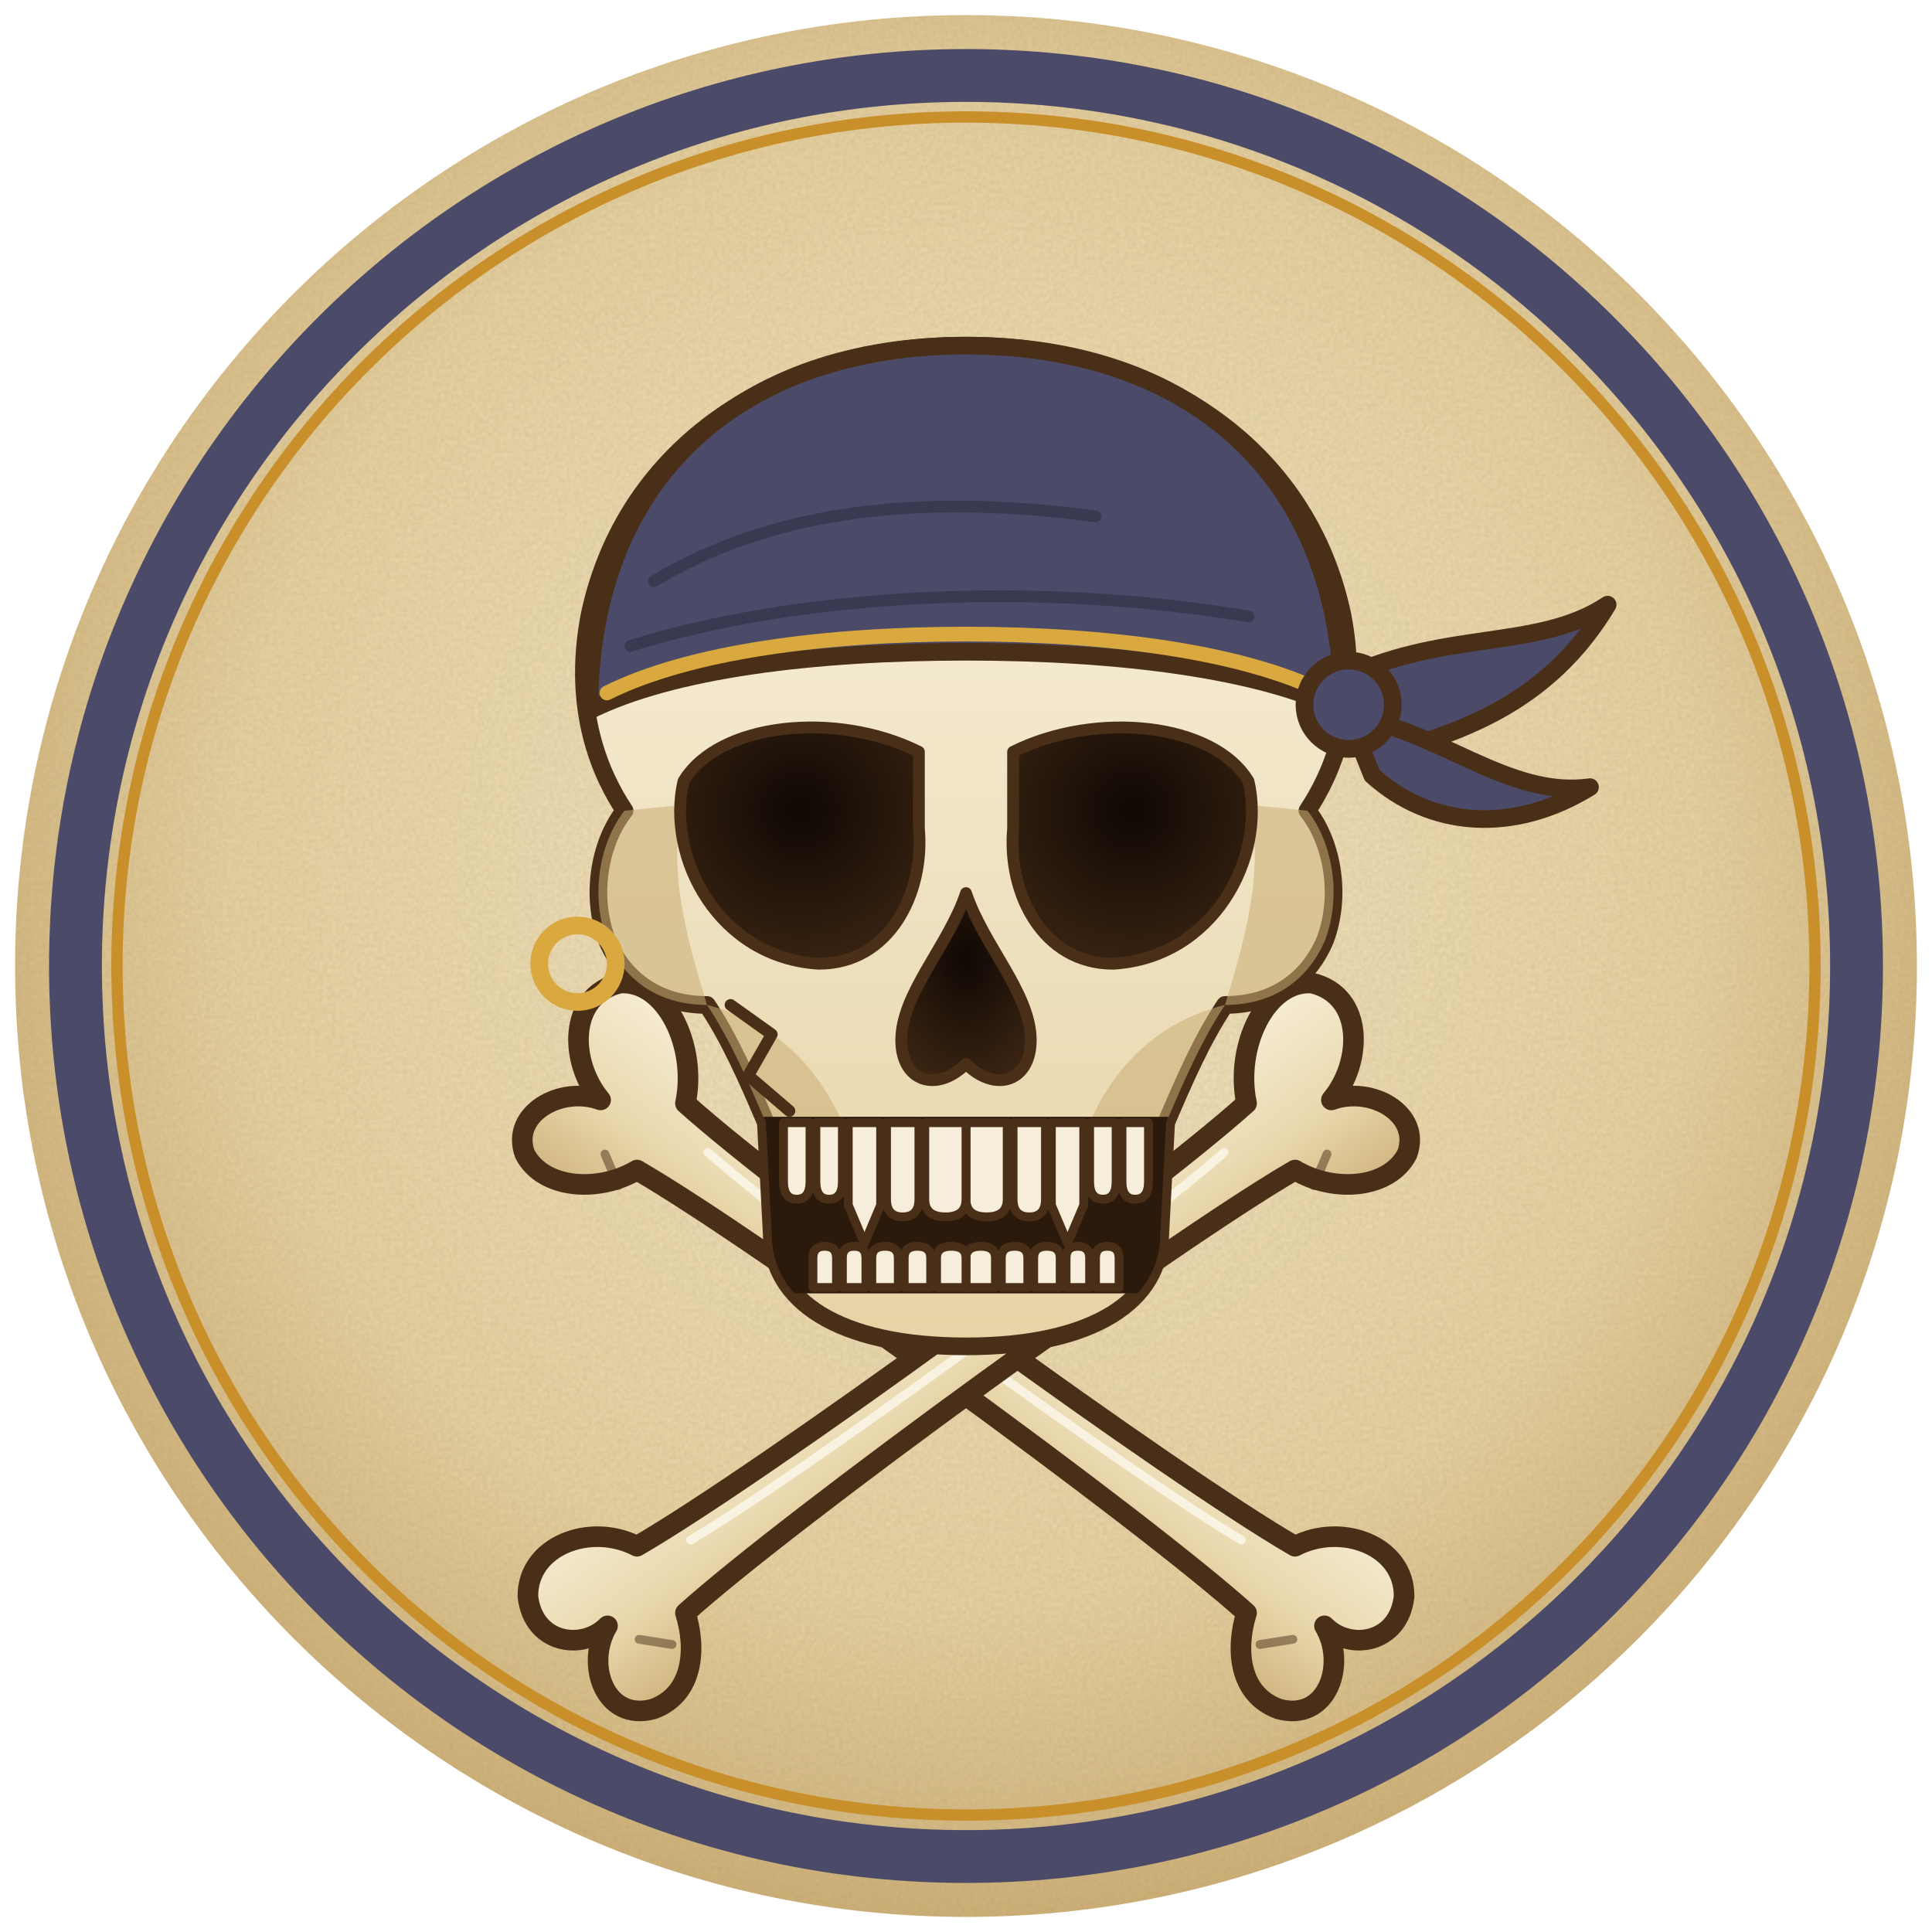
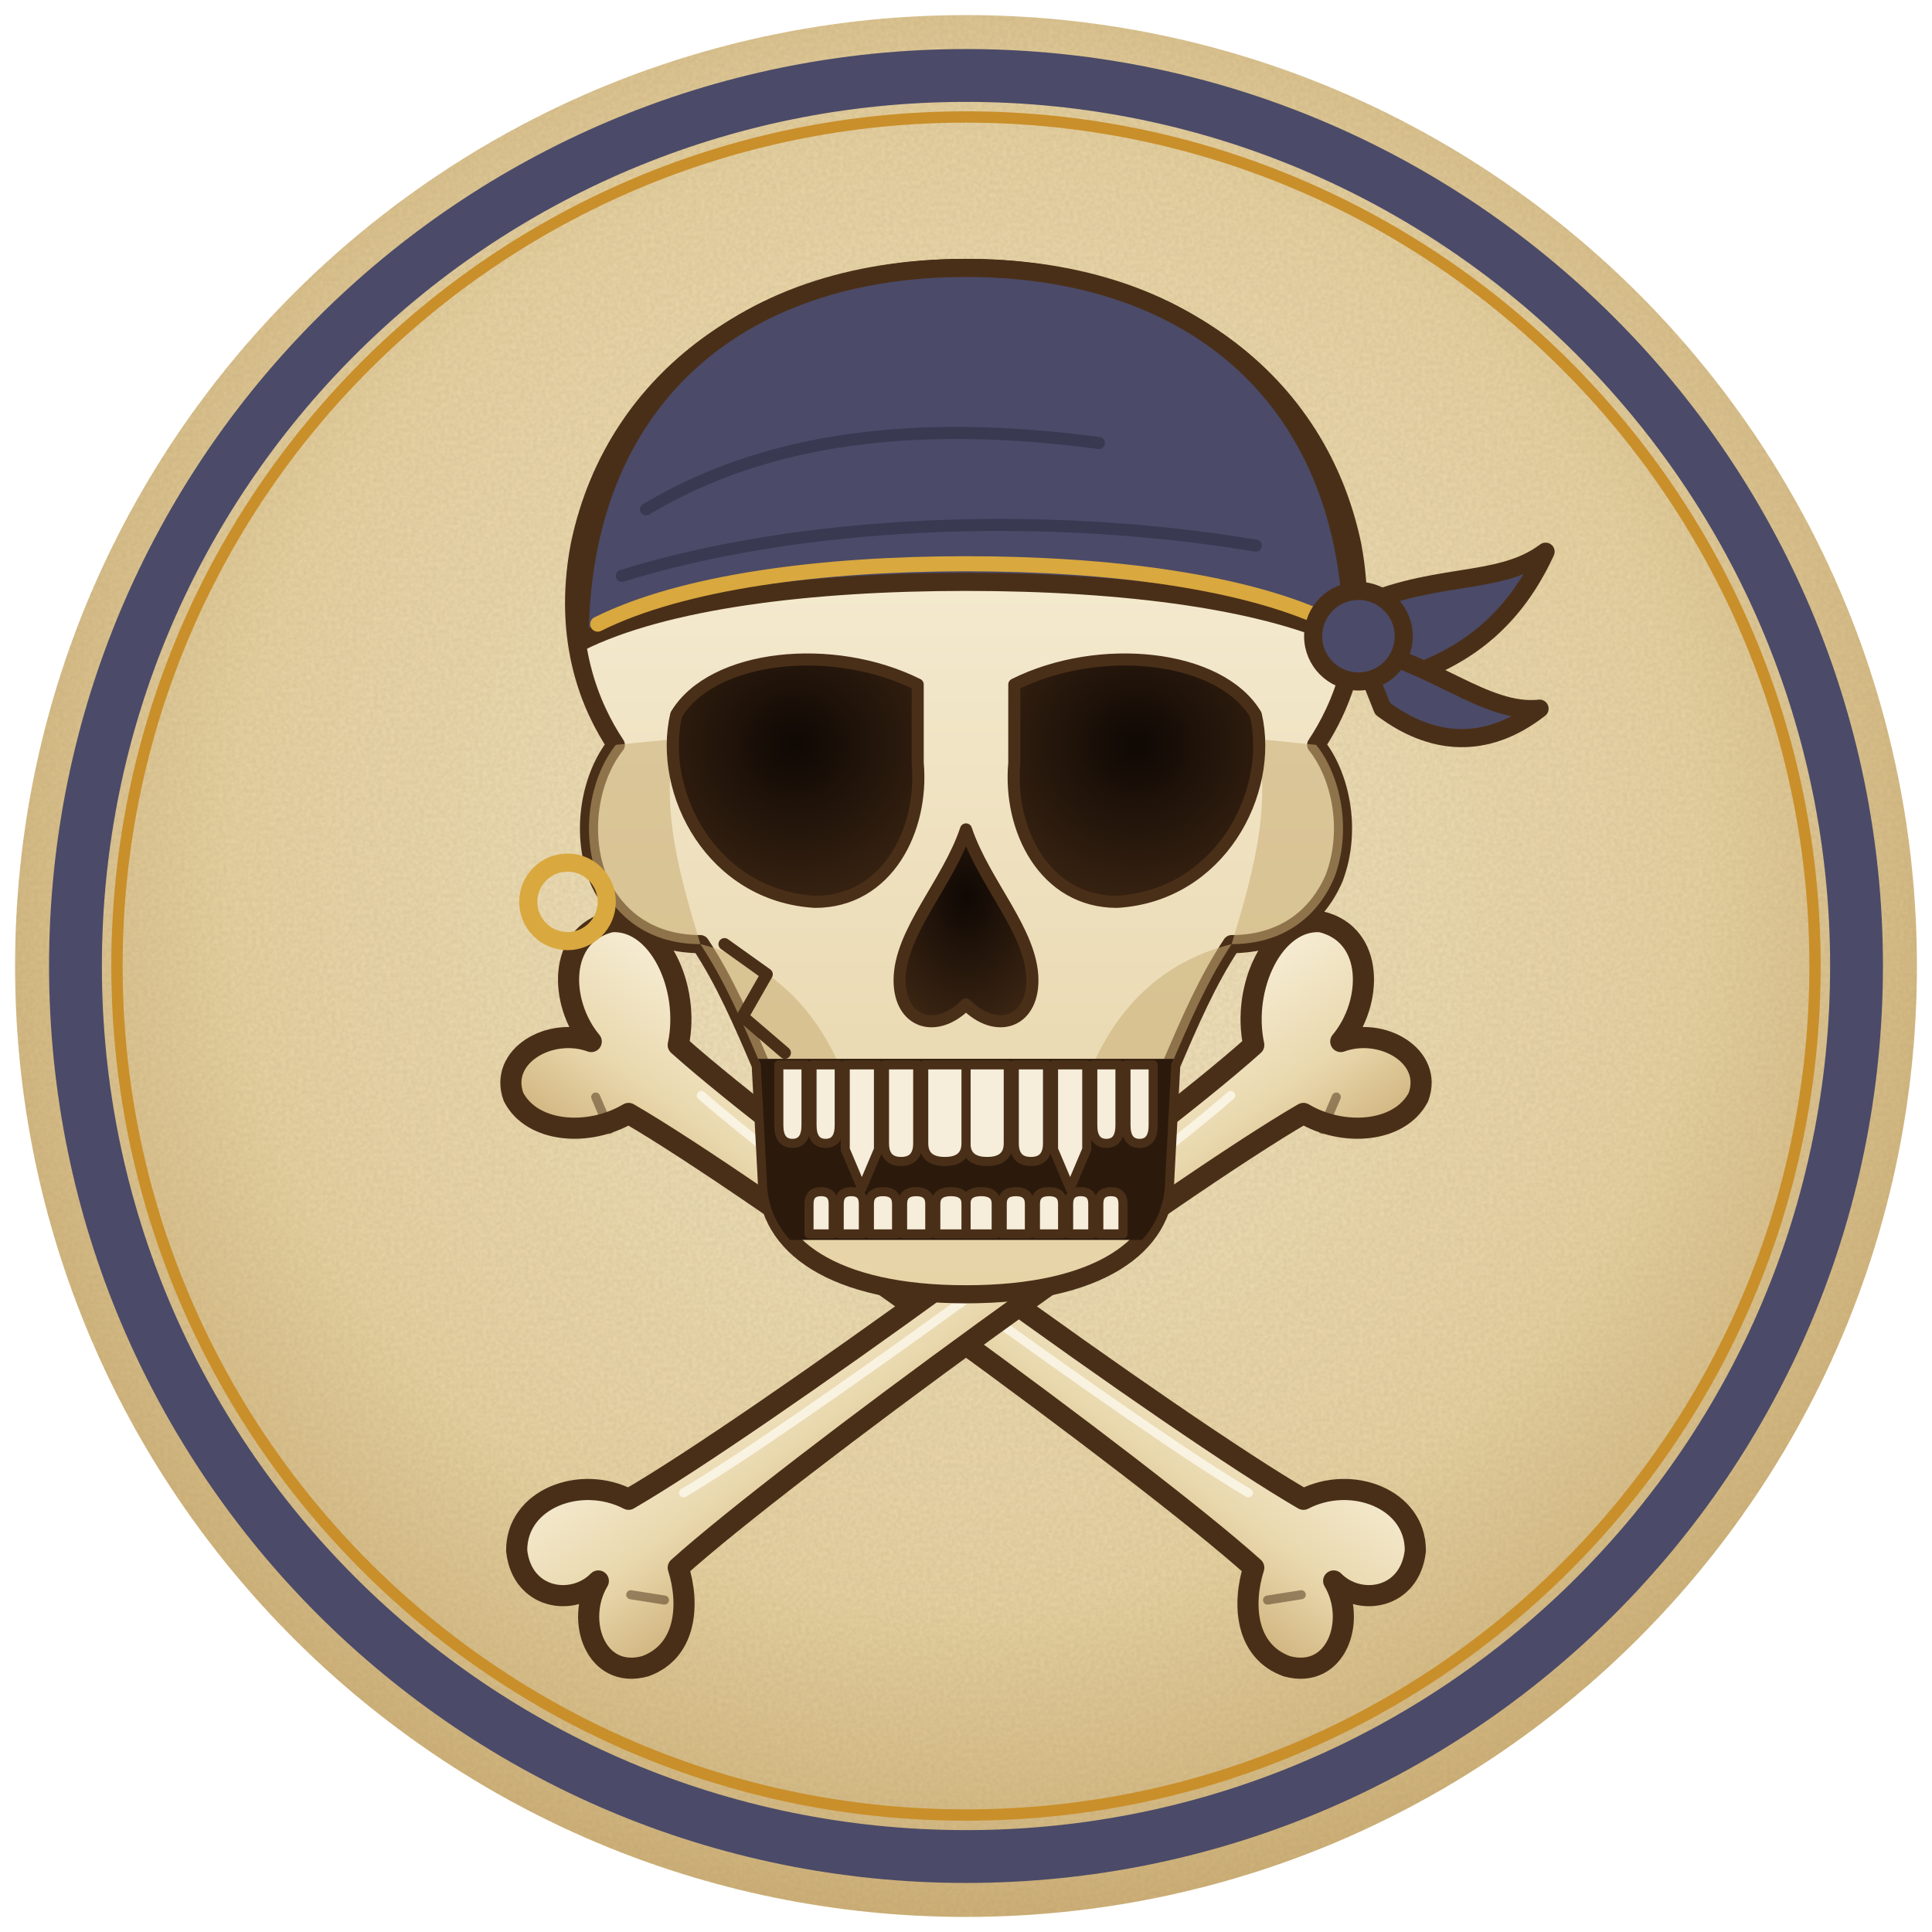
<svg xmlns="http://www.w3.org/2000/svg" xmlns:xlink="http://www.w3.org/1999/xlink" viewBox="0 0 512 512" width="512" height="512">
  <defs>
    <radialGradient id="parchment" cx="0.5" cy="0.45" r="0.6">
      <stop offset="0" stop-color="#f4e8c9" />
      <stop offset="0.65" stop-color="#e7d3a3" />
      <stop offset="1" stop-color="#c8a86c" />
    </radialGradient>
    <linearGradient id="bone" x1="0" y1="0" x2="0" y2="1">
      <stop offset="0" stop-color="#faf3e0" />
      <stop offset="1" stop-color="#e6d3a6" />
    </linearGradient>
    <radialGradient id="socket" cx="0.5" cy="0.35" r="0.7">
      <stop offset="0" stop-color="#0f0804" />
      <stop offset="1" stop-color="#3a2412" />
    </radialGradient>
    <filter id="grain" x="0" y="0" width="1" height="1">
      <feTurbulence type="fractalNoise" baseFrequency="0.9" numOctaves="2" seed="7" />
      <feColorMatrix values="0 0 0 0 0.35  0 0 0 0 0.25  0 0 0 0 0.12  0 0 0 0.22 0" />
    </filter>
    <clipPath id="disc">
      <circle cx="256" cy="256" r="252" />
    </clipPath>
    <linearGradient id="shaft" gradientUnits="userSpaceOnUse" x1="0" y1="-36" x2="0" y2="36">
      <stop offset="0" stop-color="#f6ecd3" />
      <stop offset="0.55" stop-color="#e9d8ad" />
      <stop offset="1" stop-color="#cfb27c" />
    </linearGradient>
    <g id="femur">
      <path fill="url(#shaft)" stroke="#4a2f18" stroke-width="7" stroke-linejoin="round" d="         M-128 -14 C-80 -9 80 -9 128 -14         C136 -30 158 -36 168 -22 C176 -8 164 4 152 2         C166 8 172 28 156 34 C142 38 132 26 128 14         C80 9 -80 9 -128 14         C-134 28 -150 38 -162 32 C-174 24 -166 6 -152 2         C-168 -2 -182 -20 -170 -34 C-158 -44 -136 -32 -128 -14 Z" />
      <path fill="none" stroke="#fbf5e6" stroke-width="3" stroke-linecap="round" opacity="0.9" d="M-112 -5 C-70 -1 70 -1 112 -5" />
      <path fill="none" stroke="#4a2f18" stroke-width="3" stroke-linecap="round" opacity="0.5" d="M-140 16 L-130 22 M146 12 L138 20" />
    </g>
    <path id="skull" d="M256 76 C320 76 372 110 384 168 C390 200 380 222 372 234 C380 244 384 262 378 278 C372 292 360 300 344 300 C336 312 330 326 324 340 L322 378 C322 400 300 416 256 416 C212 416 190 400 190 378 L188 340 C182 326 176 312 168 300 C152 300 140 292 134 278 C128 262 132 244 140 234 C132 222 122 200 128 168 C140 110 192 76 256 76 Z" />
    <clipPath id="jaw">
      <use xlink:href="#skull" href="#skull" />
    </clipPath>
  </defs>
  <circle cx="256" cy="256" r="252" fill="url(#parchment)" />
  <rect width="512" height="512" filter="url(#grain)" clip-path="url(#disc)" />
  <circle cx="256" cy="256" r="236" fill="none" stroke="#4b4a68" stroke-width="14" />
  <circle cx="256" cy="256" r="225" fill="none" stroke="#c98f2a" stroke-width="3" />
-   <g transform="translate(256 232) scale(0.78) translate(-256 -256)" stroke="#4a2f18" stroke-width="6" stroke-linejoin="round" stroke-linecap="round">
+   <g transform="translate(256 215) scale(0.8) translate(-256 -256)" stroke="#4a2f18" stroke-width="6" stroke-linejoin="round" stroke-linecap="round">
    <use xlink:href="#femur" href="#femur" transform="translate(256 420) rotate(36)" />
    <use xlink:href="#femur" href="#femur" transform="translate(256 420) scale(-1 1) rotate(36)" />
    <use xlink:href="#skull" href="#skull" fill="url(#bone)" />
    <g fill="#c9ad74" stroke="none" opacity="0.55">
      <path d="M372 234 C380 244 384 262 378 278 C372 292 360 300 344 300 C350 280 358 254 352 232 Z" />
      <path d="M 140 234 C 132 244 128 262 134 278 C 140 292 152 300 168 300 C 162 280 154 254 160 232 Z" />
      <path d="M344 300 C336 312 330 326 324 340 L298 340 C306 322 320 306 344 300 Z" />
      <path d="M 168 300 C 176 312 182 326 188 340 L 214 340 C 206 322 192 306 168 300 Z" />
    </g>
    <path fill="none" stroke-width="4" d="M176 300 L190 310 L182 324 L196 336" />
    <g fill="url(#socket)" stroke-width="4">
      <path d="M272 214 C300 200 340 204 352 224 C358 250 340 284 306 286 C282 286 270 262 272 240 Z" />
      <path d="M 240 214 C 212 200 172 204 160 224 C 154 250 172 284 206 286 C 230 286 242 262 240 240 Z" />
      <path d="M256 262 C250 280 234 296 234 312 C234 326 246 330 256 320 C266 330 278 326 278 312 C278 296 262 280 256 262 Z" />
    </g>
    <rect x="180" y="338" width="152" height="60" fill="#2b1a0c" stroke="none" clip-path="url(#jaw)" />
    <g fill="#f6eddb" stroke-width="3">
      <path d="M256 340 L270 340 L270 366 Q270 372 263.0 372 Q256 372 256 366 Z" />
      <path d="M 256 340 L 242 340 L 242 366 Q 242 372 249 372 Q 256 372 256 366 Z" />
      <path d="M272 340 L283 340 L283 366 Q283 372 277.5 372 Q272 372 272 366 Z" />
      <path d="M 240 340 L 229 340 L 229 366 Q 229 372 234.5 372 Q 240 372 240 366 Z" />
      <path d="M285 340 L296 340 L296 368 L290.5 381 L285 368 Z" />
      <path d="M 227 340 L 216 340 L 216 368 L 221.5 381 L 227 368 Z" />
      <path d="M298 340 L307 340 L307 360 Q307 366 302.5 366 Q298 366 298 360 Z" />
      <path d="M 214 340 L 205 340 L 205 360 Q 205 366 209.5 366 Q 214 366 214 360 Z" />
      <path d="M309 340 L318 340 L318 360 Q318 366 313.5 366 Q309 366 309 360 Z" />
      <path d="M 203 340 L 194 340 L 194 360 Q 194 366 198.5 366 Q 203 366 203 360 Z" />
      <path d="M256 396 L256 386 Q256 382 261.0 382 Q266 382 266 386 L266 396 Z" />
      <path d="M 256 396 L 256 386 Q 256 382 251 382 Q 246 382 246 386 L 246 396 Z" />
      <path d="M268 396 L268 386 Q268 382 272.5 382 Q277 382 277 386 L277 396 Z" />
      <path d="M 244 396 L 244 386 Q 244 382 239.5 382 Q 235 382 235 386 L 235 396 Z" />
      <path d="M279 396 L279 386 Q279 382 283.5 382 Q288 382 288 386 L288 396 Z" />
      <path d="M 233 396 L 233 386 Q 233 382 228.5 382 Q 224 382 224 386 L 224 396 Z" />
      <path d="M290 396 L290 386 Q290 382 294.0 382 Q298 382 298 386 L298 396 Z" />
      <path d="M 222 396 L 222 386 Q 222 382 218 382 Q 214 382 214 386 L 214 396 Z" />
      <path d="M300 396 L300 386 Q300 382 304.0 382 Q308 382 308 386 L308 396 Z" />
      <path d="M 212 396 L 212 386 Q 212 382 208 382 Q 204 382 204 386 L 204 396 Z" />
    </g>
    <path fill="#4b4a68" d="M128 200 C128 120 180 76 256 76 C332 76 384 120 384 200 C356 186 308 180 256 180 C204 180 156 186 128 200 Z" />
    <path fill="none" stroke="#3a3952" stroke-width="4" d="M150 156 C190 132 240 126 300 134 M142 178 C200 160 280 156 352 168" />
    <path fill="none" stroke="#d9a83e" stroke-width="5" d="M134 194 C162 180 208 174 256 174 C304 174 350 180 378 194" />
-     <path fill="#4b4a68" d="M382 190 C418 172 450 180 474 164 C456 194 430 206 400 214 Z" />
-     <path fill="#4b4a68" d="M386 202 C416 206 440 230 468 226 C442 242 414 240 394 222 Z" />
+     <path fill="#4b4a68" d="M382 190 C410 176 432 182 448 170 C436 196 418 206 400 212 Z" />
+     <path fill="#4b4a68" d="M386 202 C410 206 428 224 446 222 C428 236 410 234 394 222 Z" />
    <circle cx="386" cy="198" r="15" fill="#4b4a68" />
    <circle cx="124" cy="286" r="13" fill="none" stroke="#d9a83e" stroke-width="6" />
  </g>
</svg>
